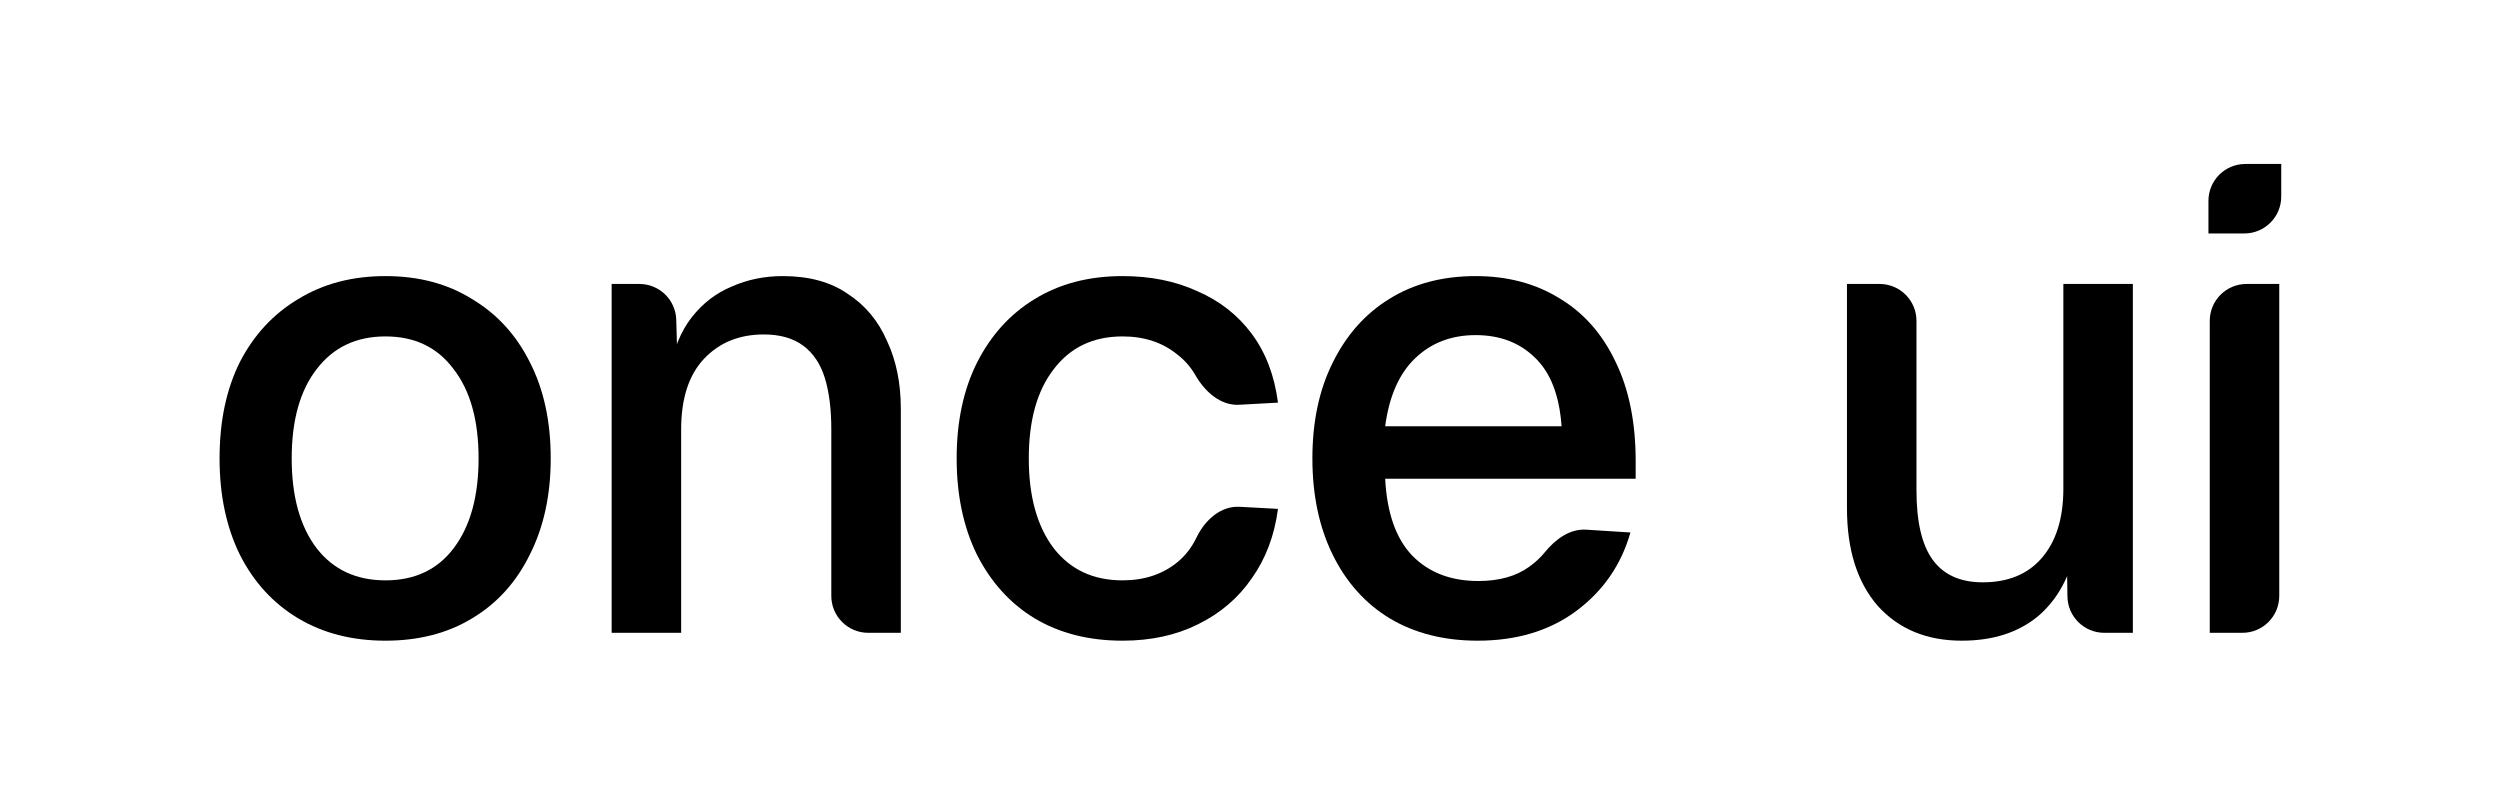
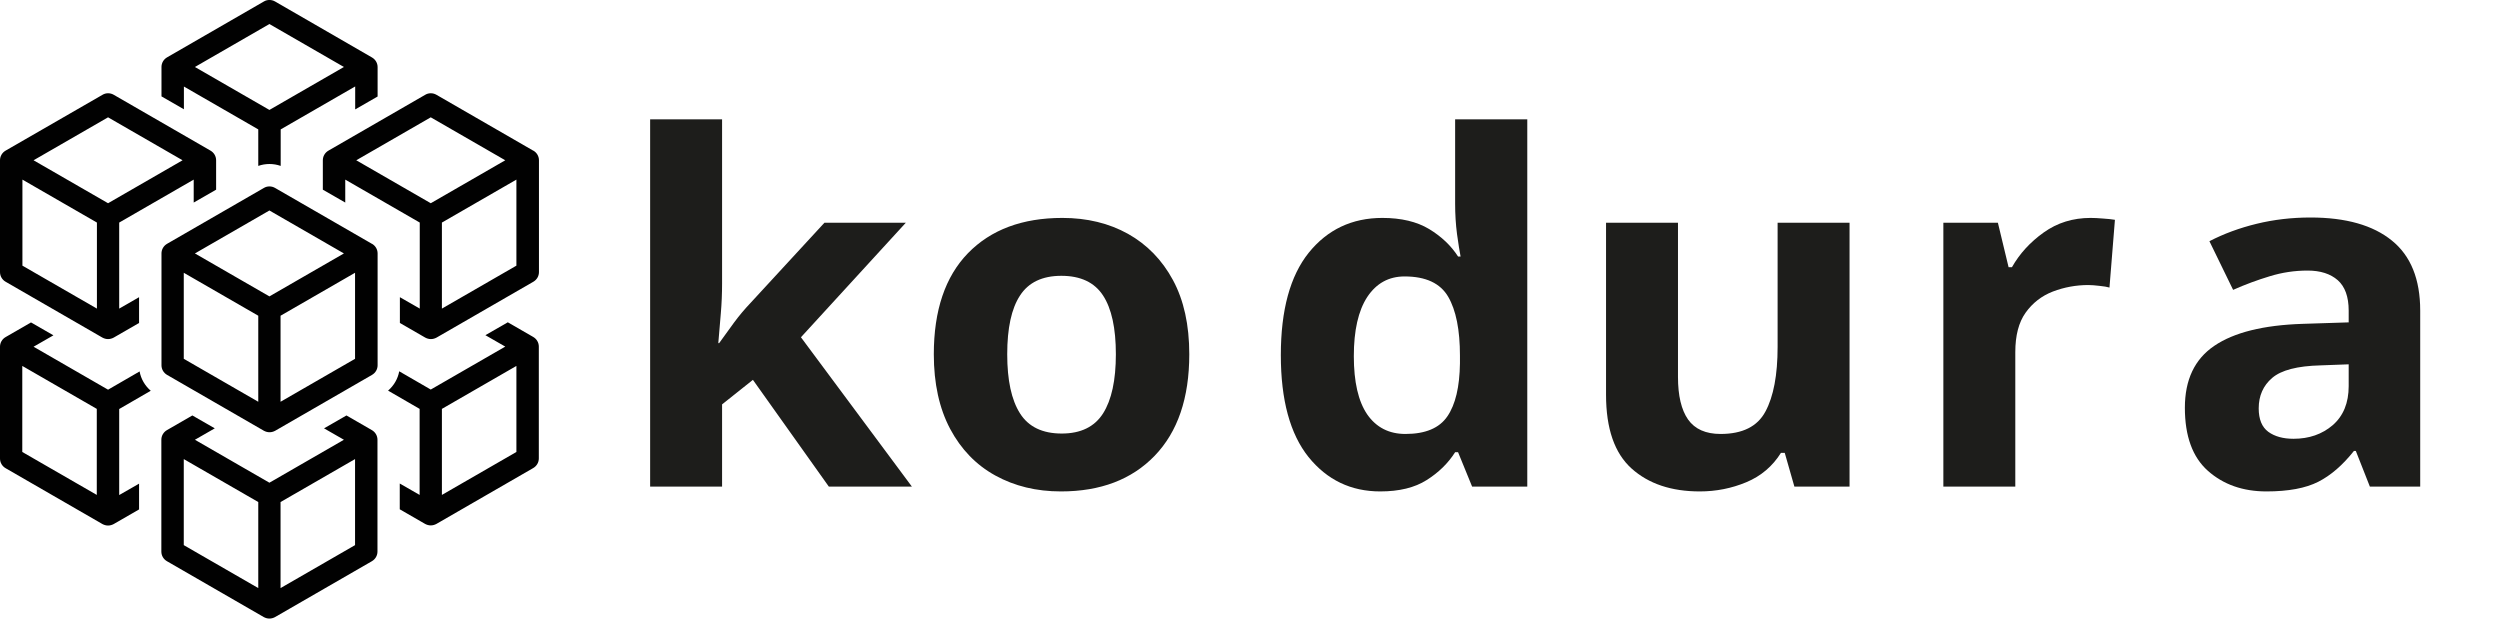
- <svg xmlns="http://www.w3.org/2000/svg" width="1830" height="589" viewBox="0 0 1830 589" fill="none">
-   <path d="M1617.54 463.22V234.86C1617.54 219.948 1629.62 207.86 1644.54 207.86H1668.42V436.22C1668.42 451.131 1656.33 463.22 1641.42 463.22H1617.54ZM1616.58 170.9V147.02C1616.58 132.108 1628.66 120.02 1643.58 120.02H1669.86V143.9C1669.86 158.811 1657.77 170.9 1642.86 170.9H1616.58Z" fill="black" />
-   <path d="M1435.98 468.979C1410.38 468.979 1389.9 460.499 1374.54 443.539C1359.5 426.259 1351.98 402.419 1351.98 372.019V207.859H1375.86C1390.77 207.859 1402.86 219.948 1402.86 234.859V359.059C1402.86 382.099 1406.86 399.059 1414.86 409.939C1422.86 420.819 1435.02 426.259 1451.34 426.259C1469.9 426.259 1484.3 420.339 1494.54 408.499C1505.1 396.339 1510.38 379.379 1510.38 357.619V207.859H1561.26V463.219H1540.35C1525.59 463.219 1513.57 451.367 1513.36 436.608L1512.78 396.499L1519.98 399.379C1515.5 421.779 1506.06 439.059 1491.66 451.219C1477.26 463.059 1458.7 468.979 1435.98 468.979Z" fill="black" />
-   <path d="M1081.63 468.98C1056.99 468.98 1035.55 463.54 1017.31 452.66C999.394 441.78 985.474 426.26 975.554 406.1C965.634 385.94 960.674 362.42 960.674 335.54C960.674 308.66 965.634 285.3 975.554 265.46C985.474 245.3 999.234 229.78 1016.83 218.9C1034.75 207.7 1055.87 202.1 1080.19 202.1C1103.55 202.1 1124.03 207.54 1141.63 218.42C1159.23 228.98 1172.83 244.34 1182.43 264.5C1192.35 284.66 1197.31 308.98 1197.31 337.46V350.42H1013.95C1015.23 375.38 1021.79 394.1 1033.63 406.58C1045.79 419.06 1061.95 425.3 1082.11 425.3C1097.47 425.3 1109.95 421.78 1119.55 414.74C1123.85 411.687 1127.61 408.184 1130.83 404.23C1138.47 394.849 1149.01 386.95 1161.08 387.718L1193.47 389.78C1186.75 413.46 1173.47 432.66 1153.63 447.38C1134.11 461.78 1110.11 468.98 1081.63 468.98ZM1013.95 312.02H1143.07C1141.47 289.3 1134.91 272.5 1123.39 261.62C1112.19 250.74 1097.79 245.3 1080.19 245.3C1062.27 245.3 1047.39 251.06 1035.55 262.58C1024.03 273.78 1016.83 290.26 1013.95 312.02Z" fill="black" />
-   <path d="M821.715 468.98C797.075 468.98 775.635 463.54 757.395 452.66C739.475 441.78 725.395 426.26 715.155 406.1C705.235 385.94 700.275 362.42 700.275 335.54C700.275 308.66 705.235 285.3 715.155 265.46C725.395 245.3 739.475 229.78 757.395 218.9C775.635 207.7 797.075 202.1 821.715 202.1C842.195 202.1 860.435 205.78 876.435 213.14C892.755 220.18 906.035 230.58 916.275 244.34C926.515 258.1 932.915 274.9 935.475 294.74L907.111 296.287C893.245 297.043 881.896 286.575 874.968 274.54C871.612 268.709 867.301 263.762 862.035 259.7C851.155 250.74 837.715 246.26 821.715 246.26C800.275 246.26 783.475 254.26 771.315 270.26C759.155 285.94 753.075 307.7 753.075 335.54C753.075 363.38 759.155 385.3 771.315 401.3C783.475 416.98 800.275 424.82 821.715 424.82C837.715 424.82 851.155 420.34 862.035 411.38C867.784 406.617 872.394 400.632 875.866 393.424C881.964 380.768 893.469 370.208 907.496 370.973L935.475 372.5C932.915 392.02 926.515 408.98 916.275 423.38C906.355 437.78 893.235 448.98 876.915 456.98C860.915 464.98 842.515 468.98 821.715 468.98Z" fill="black" />
-   <path d="M447.721 463.22V207.86H468.031C482.646 207.86 494.608 219.49 495.02 234.099L496.201 276.02L489.961 272.66C492.841 256.02 498.281 242.58 506.281 232.34C514.281 222.1 524.041 214.58 535.561 209.78C547.081 204.66 559.561 202.1 573.001 202.1C592.201 202.1 608.041 206.42 620.521 215.06C633.321 223.38 642.921 234.9 649.321 249.62C656.041 264.02 659.401 280.5 659.401 299.06V463.22H635.521C620.609 463.22 608.521 451.131 608.521 436.22V314.42C608.521 299.38 606.921 286.74 603.721 276.5C600.521 266.26 595.241 258.42 587.881 252.98C580.521 247.54 570.921 244.82 559.081 244.82C541.161 244.82 526.601 250.74 515.401 262.58C504.201 274.42 498.601 291.7 498.601 314.42V463.22H447.721Z" fill="black" />
-   <path d="M282.163 468.98C257.843 468.98 236.563 463.54 218.323 452.66C200.083 441.78 185.843 426.26 175.603 406.1C165.683 385.94 160.723 362.42 160.723 335.54C160.723 308.34 165.683 284.82 175.603 264.98C185.843 245.14 200.083 229.78 218.323 218.9C236.563 207.7 257.843 202.1 282.163 202.1C306.483 202.1 327.603 207.7 345.523 218.9C363.763 229.78 377.843 245.14 387.763 264.98C398.003 284.82 403.123 308.34 403.123 335.54C403.123 362.42 398.003 385.94 387.763 406.1C377.843 426.26 363.763 441.78 345.523 452.66C327.603 463.54 306.483 468.98 282.163 468.98ZM282.163 424.82C303.603 424.82 320.243 416.98 332.083 401.3C344.243 385.3 350.323 363.38 350.323 335.54C350.323 307.7 344.243 285.94 332.083 270.26C320.243 254.26 303.603 246.26 282.163 246.26C260.723 246.26 243.923 254.26 231.763 270.26C219.603 285.94 213.523 307.7 213.523 335.54C213.523 363.38 219.603 385.3 231.763 401.3C243.923 416.98 260.723 424.82 282.163 424.82Z" fill="black" />
+ <svg xmlns="http://www.w3.org/2000/svg" id="Layer_2" data-name="Layer 2" viewBox="0 0 186.24 46.09">
+   <defs>
+     <style>
+       .black {
+         fill: #010101;
+       }
+ 
+       .cls-1 {
+         letter-spacing: 0em;
+       }
+ 
+       .cls-2 {
+         fill: #1d1d1b;
+         font-family: Orbitron-Bold, Orbitron;
+         font-size: 36px;
+         font-variation-settings: 'wght' 700;
+         font-weight: 700;
+       }
+ 
+       .cls-3 {
+         letter-spacing: -.02em;
+       }
+ 
+       .cls-4 {
+         letter-spacing: .01em;
+       }
+     </style>
+   </defs>
+   <g id="Layer_1-2" data-name="Layer 1">
+     <path class="black" d="M.42,20.99l7.21,4.16c.13.07.27.11.42.11s.29-.04.42-.11l1.89-1.09v-1.92l-1.48.85v-6.41l5.55-3.2v1.71l1.67-.96v-2.19c0-.3-.16-.57-.42-.72l-7.21-4.16c-.26-.15-.58-.15-.83,0L.42,11.22c-.26.15-.42.42-.42.72v8.33c0,.3.16.57.42.72ZM8.05,8.74l5.55,3.2-5.55,3.2-5.55-3.2,5.55-3.2ZM1.67,13.38l5.55,3.2v6.41l-5.55-3.2v-6.41ZM13.69,6.44l5.55,3.2v2.72c.54-.19,1.13-.19,1.67,0v-2.72l5.55-3.2v1.71l1.67-.96v-2.19c0-.3-.16-.57-.42-.72L20.49.11c-.26-.15-.58-.15-.83,0l-7.21,4.16c-.26.15-.42.42-.42.72v2.19l1.67.96v-1.71ZM20.07,1.79l5.55,3.2-5.55,3.2-5.55-3.2,5.55-3.2ZM39.72,11.22l-7.21-4.16c-.26-.15-.58-.15-.83,0l-7.21,4.16c-.26.15-.42.42-.42.72v2.19l1.67.96v-1.71l5.55,3.2v6.41l-1.48-.85v1.92l1.89,1.09c.13.07.27.11.42.11s.29-.04.42-.11l7.21-4.16c.26-.15.42-.42.42-.72v-8.33c0-.3-.16-.57-.42-.72ZM32.09,15.14l-5.55-3.2,5.55-3.2,5.55,3.2-5.55,3.2ZM38.47,19.79l-5.55,3.2v-6.41l5.55-3.2v6.41ZM39.72,25.1l-1.89-1.09-1.67.96,1.48.85-5.55,3.2-2.35-1.36c-.1.56-.4,1.07-.83,1.44l2.35,1.36v6.41l-1.48-.85v1.92l1.89,1.09c.13.07.27.11.42.11s.29-.04.42-.11l7.21-4.16c.26-.15.42-.42.42-.72v-8.33c0-.3-.16-.57-.42-.72ZM38.47,33.67l-5.55,3.2v-6.41l5.55-3.2v6.41ZM11.23,29.11c-.43-.37-.73-.88-.83-1.44l-2.35,1.36-5.55-3.2,1.48-.85-1.67-.96-1.89,1.09c-.26.15-.42.42-.42.72v8.33c0,.3.16.57.42.72l7.21,4.16c.13.07.27.11.42.11s.29-.04.42-.11l1.89-1.09v-1.92l-1.48.85v-6.41l2.35-1.36ZM7.21,36.87l-5.55-3.2v-6.41l5.55,3.2v6.41ZM27.7,32.04l-1.89-1.09-1.67.96,1.48.85-5.55,3.2-5.55-3.2,1.48-.85-1.67-.96-1.89,1.09c-.26.15-.42.42-.42.72v8.33c0,.3.16.57.42.72l7.21,4.16c.13.07.27.11.42.11s.29-.04.42-.11l7.21-4.16c.26-.15.42-.42.42-.72v-8.33c0-.3-.16-.57-.42-.72ZM19.24,43.81l-5.55-3.2v-6.41l5.55,3.2v6.41ZM26.45,40.61l-5.55,3.2v-6.41l5.55-3.2v6.41ZM27.7,18.16l-7.21-4.16c-.26-.15-.58-.15-.83,0l-7.21,4.16c-.26.15-.42.42-.42.72v8.33c0,.3.16.57.42.72l7.21,4.16c.13.07.27.11.42.11s.29-.04.42-.11l7.21-4.16c.26-.15.42-.42.42-.72v-8.33c0-.3-.16-.57-.42-.72ZM19.24,29.93l-5.55-3.2v-6.41l5.55,3.2v6.41ZM20.07,22.08l-5.55-3.2,5.55-3.2,5.55,3.2-5.55,3.2ZM26.45,26.73l-5.55,3.2v-6.41l5.55-3.2v6.41Z" />
+     <text class="cls-2" transform="translate(45.62 36.25)">
+       <tspan x="0" y="0">ko</tspan>
+       <tspan class="cls-3" x="48.17" y="0">d</tspan>
+       <tspan class="cls-1" x="71.32" y="0">u</tspan>
+       <tspan class="cls-4" x="96.34" y="0">r</tspan>
+       <tspan x="115.63" y="0">a</tspan>
+     </text>
+   </g>
</svg>
